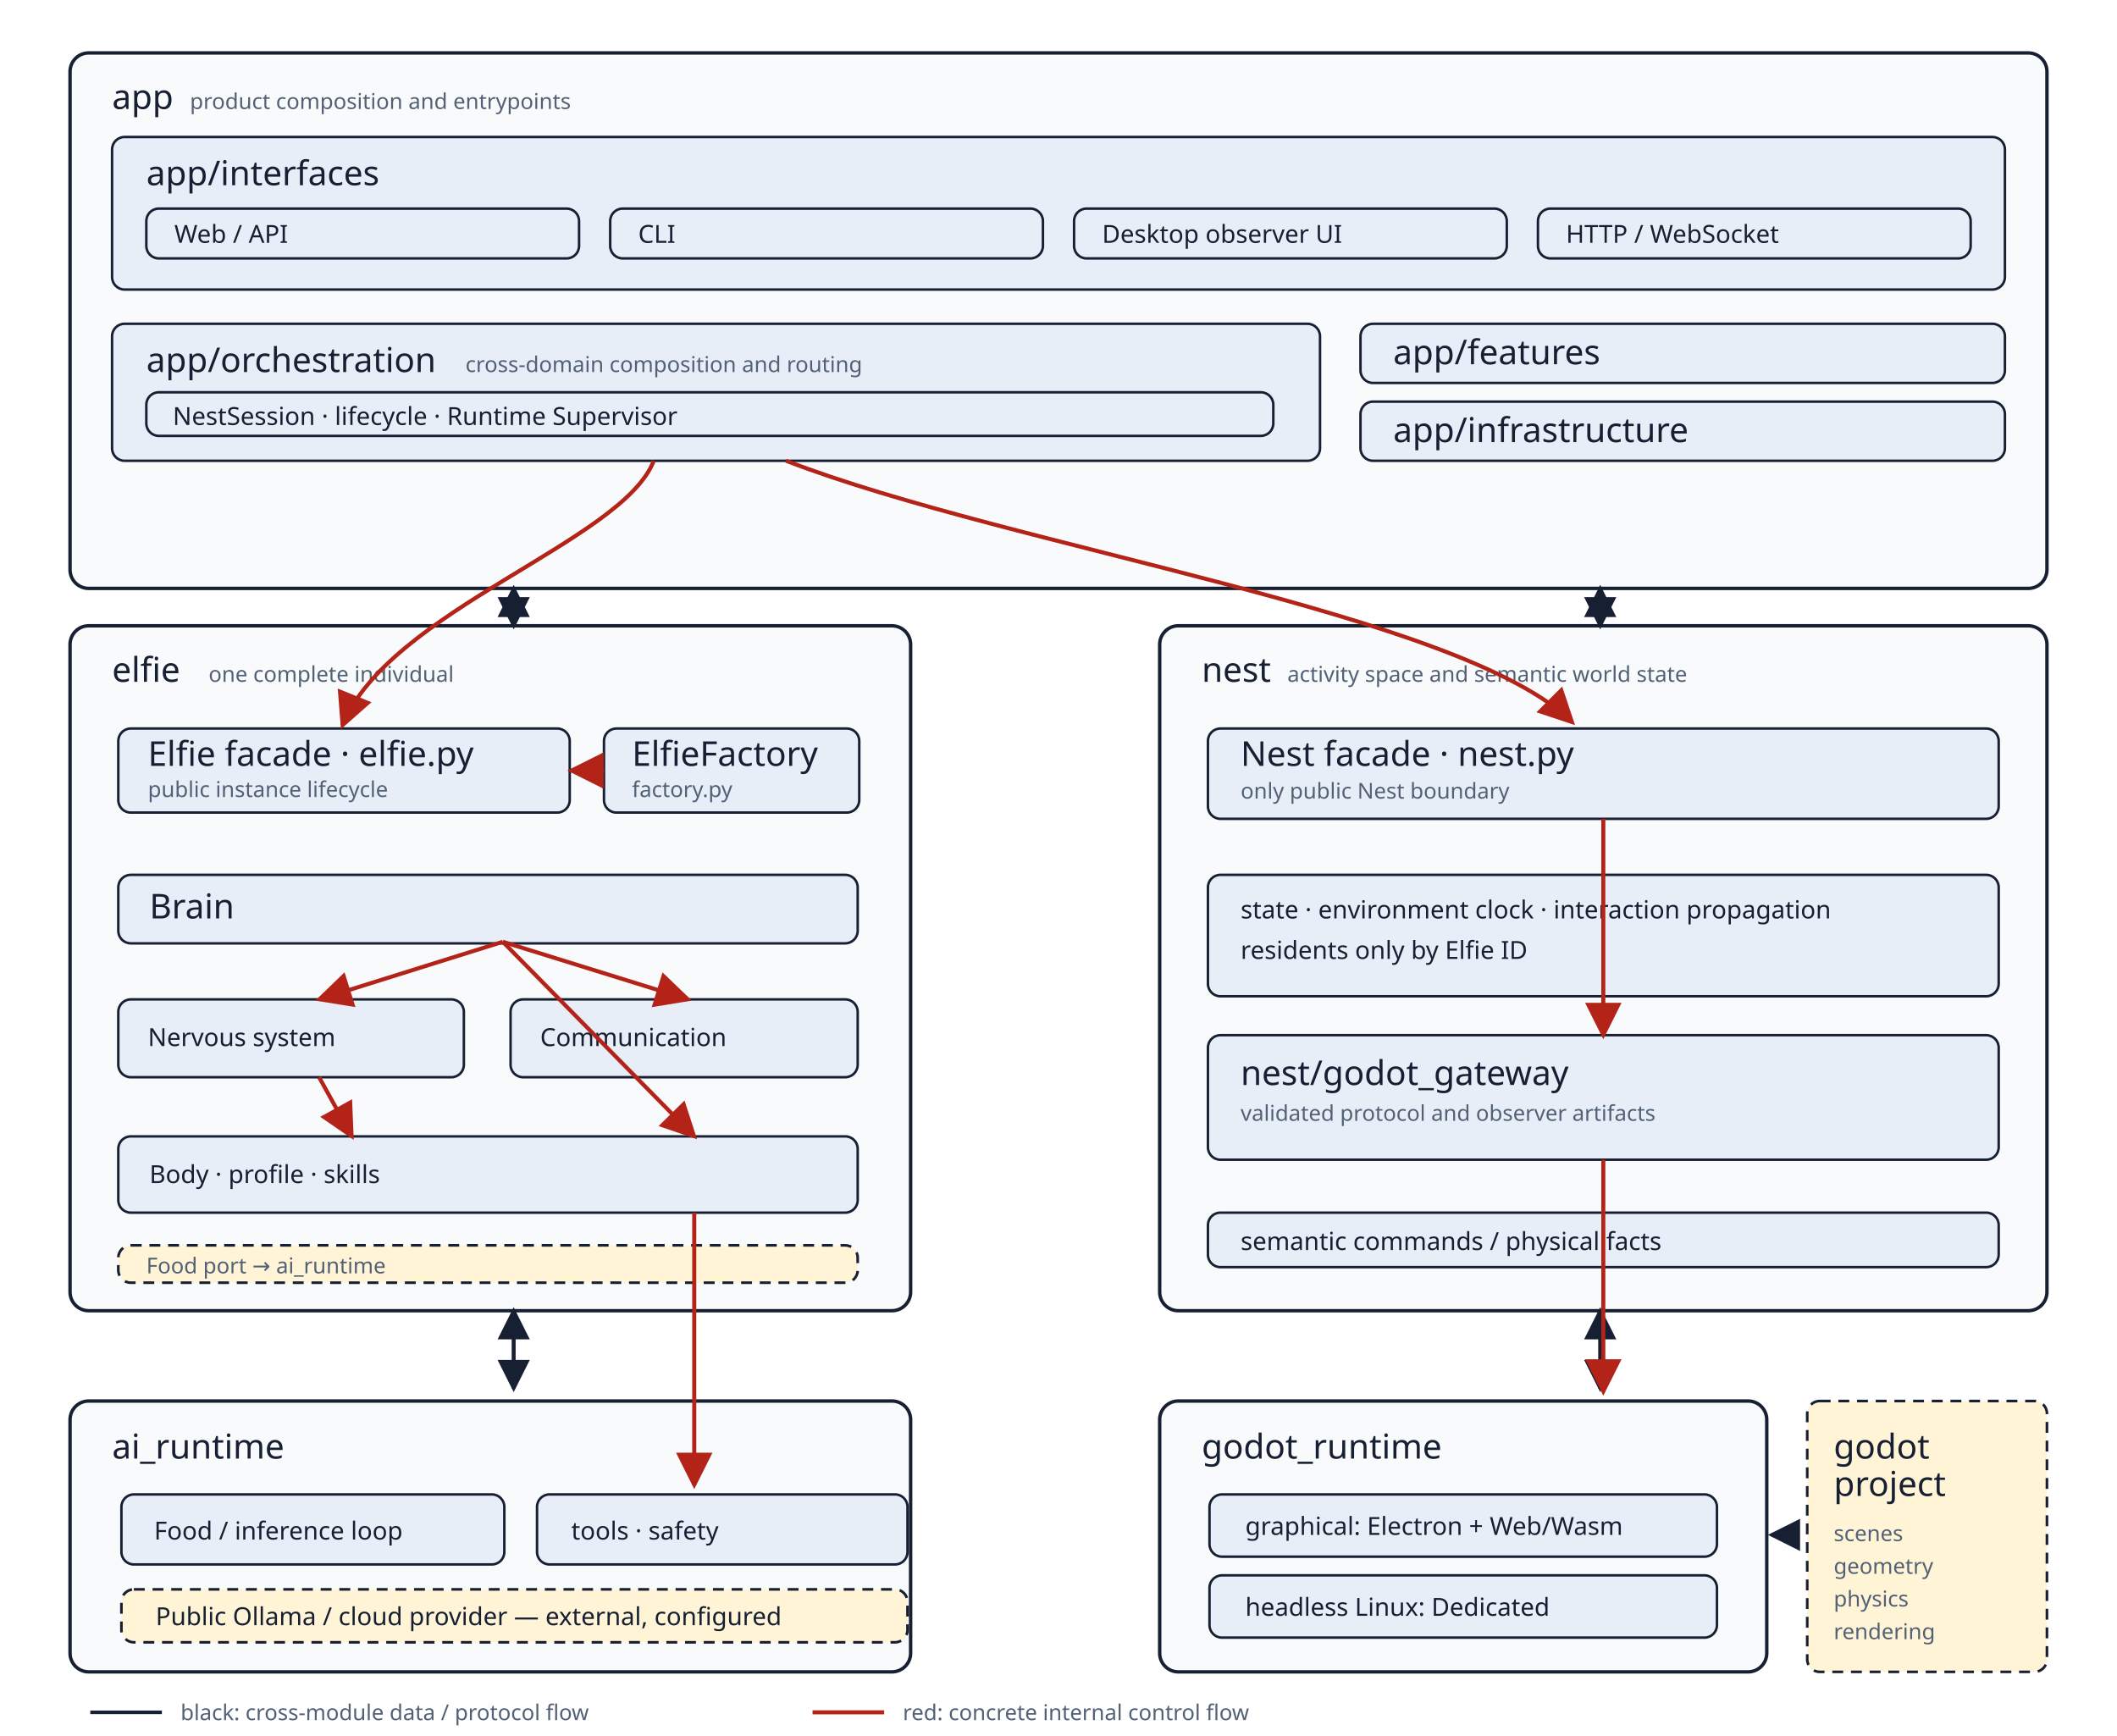
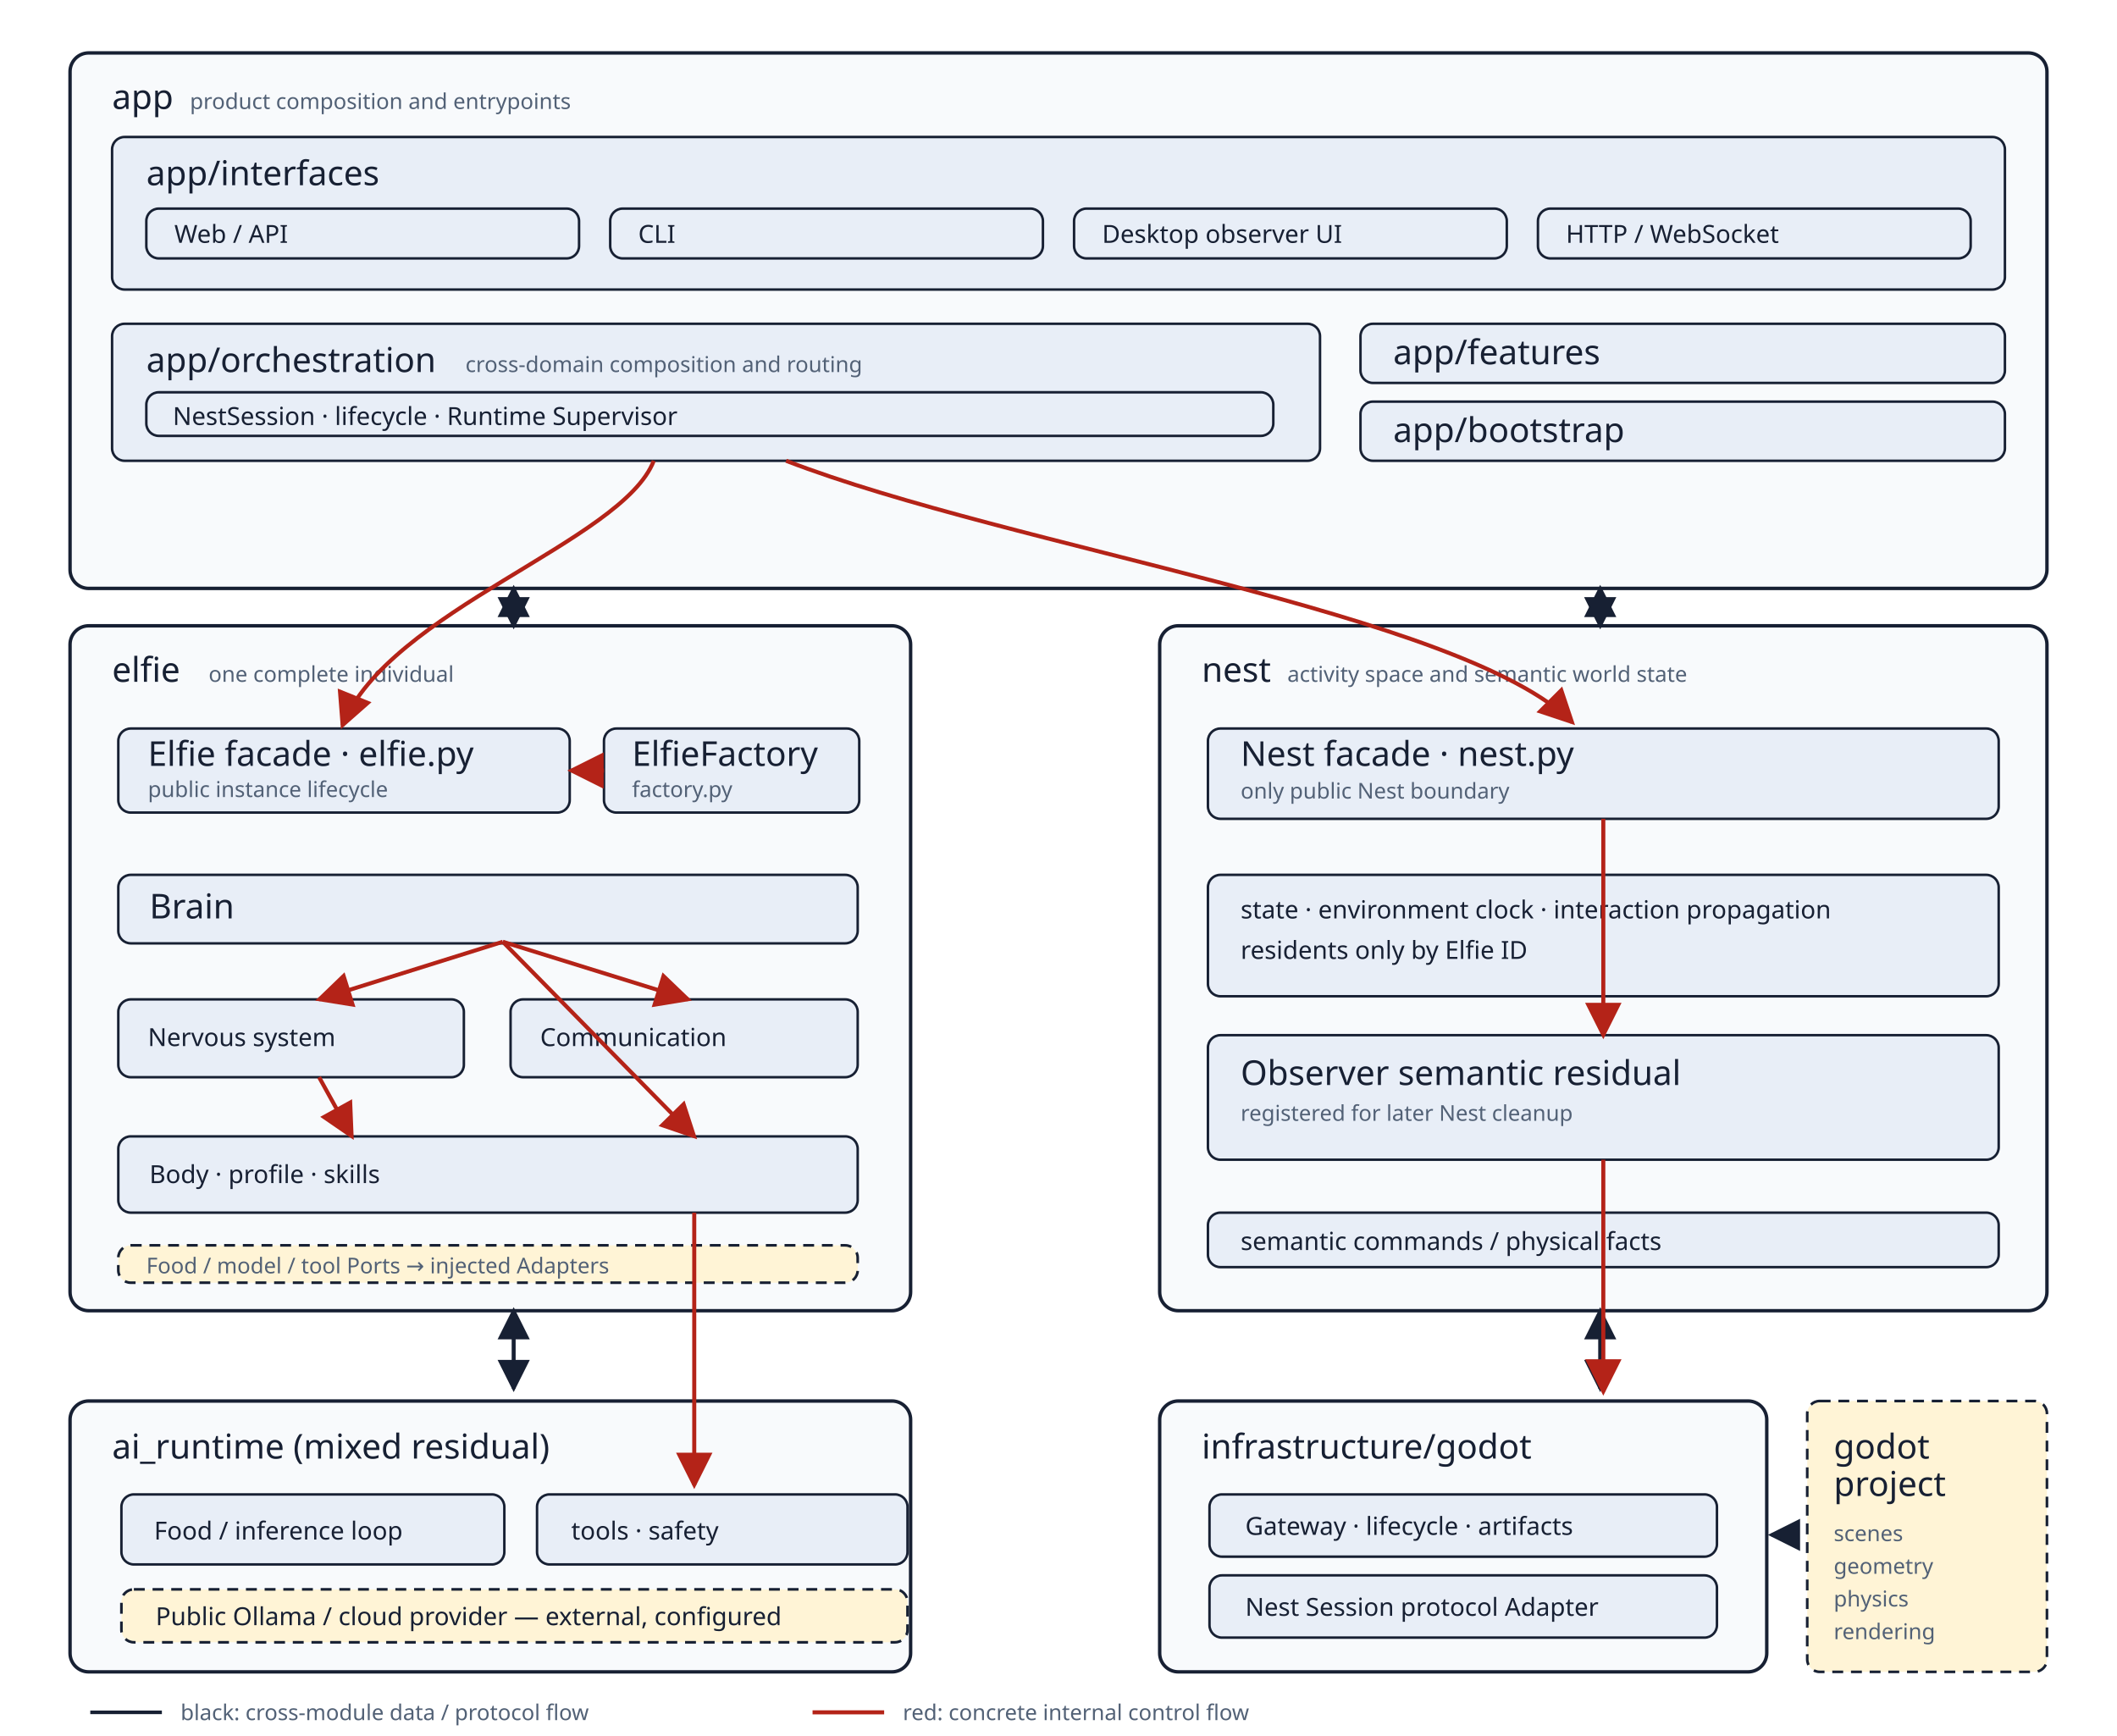
<svg xmlns="http://www.w3.org/2000/svg" viewBox="0 0 1360 1115" role="img" aria-labelledby="title desc">
  <defs>
    <marker id="black-arrow" markerWidth="9" markerHeight="9" refX="8" refY="4.5" orient="auto">
      <path d="M0 0 L9 4.5 L0 9 Z" fill="#172033" />
    </marker>
    <marker id="red-arrow" markerWidth="9" markerHeight="9" refX="8" refY="4.5" orient="auto">
      <path d="M0 0 L9 4.5 L0 9 Z" fill="#b42318" />
    </marker>
    <style>
      .outer { fill:#f8fafc; stroke:#172033; stroke-width:2.2; }
      .inner { fill:#e8eef7; stroke:#172033; stroke-width:1.6; }
      .source { fill:#fff4d6; stroke:#172033; stroke-width:1.7; stroke-dasharray:7 5; }
      .title { fill:#172033; font:500 22px system-ui, sans-serif; }
      .text { fill:#172033; font:400 16px system-ui, sans-serif; }
      .muted { fill:#526176; font:400 14px system-ui, sans-serif; }
      .black { fill:none; stroke:#172033; stroke-width:2.3; marker-end:url(#black-arrow); }
      .red { fill:none; stroke:#b42318; stroke-width:2.6; marker-end:url(#red-arrow); }
      .legend { stroke:#172033; stroke-width:2.3; }
      .legend-red { stroke:#b42318; stroke-width:2.6; }
    </style>
  </defs>
  <rect class="outer" x="45" y="34" width="1270" height="344" rx="12" />
  <text class="title" x="72" y="70">app</text>
  <text class="muted" x="122" y="70">product composition and entrypoints</text>
  <rect class="inner" x="72" y="88" width="1216" height="98" rx="8" />
  <text class="title" x="94" y="119">app/interfaces</text>
  <rect class="inner" x="94" y="134" width="278" height="32" rx="8" />
  <text class="text" x="112" y="156">Web / API</text>
  <rect class="inner" x="392" y="134" width="278" height="32" rx="8" />
  <text class="text" x="410" y="156">CLI</text>
  <rect class="inner" x="690" y="134" width="278" height="32" rx="8" />
  <text class="text" x="708" y="156">Desktop observer UI</text>
  <rect class="inner" x="988" y="134" width="278" height="32" rx="8" />
  <text class="text" x="1006" y="156">HTTP / WebSocket</text>
  <rect class="inner" x="72" y="208" width="776" height="88" rx="8" />
  <text class="title" x="94" y="239">app/orchestration</text>
  <text class="muted" x="299" y="239">cross-domain composition and routing</text>
  <rect class="inner" x="94" y="252" width="724" height="28" rx="8" />
  <text class="text" x="111" y="273">NestSession · lifecycle · Runtime Supervisor</text>
  <rect class="inner" x="874" y="208" width="414" height="38" rx="8" />
  <text class="title" x="895" y="234">app/features</text>
  <rect class="inner" x="874" y="258" width="414" height="38" rx="8" />
-   <text class="title" x="895" y="284">app/infrastructure</text>
+   <text class="title" x="895" y="284">app/bootstrap</text>
  <rect class="outer" x="45" y="402" width="540" height="440" rx="12" />
  <text class="title" x="72" y="438">elfie</text>
  <text class="muted" x="134" y="438">one complete individual</text>
  <rect class="inner" x="76" y="468" width="290" height="54" rx="8" />
  <text class="title" x="95" y="492">Elfie facade · elfie.py</text>
  <text class="muted" x="95" y="512">public instance lifecycle</text>
  <rect class="inner" x="388" y="468" width="164" height="54" rx="8" />
  <text class="title" x="406" y="492">ElfieFactory</text>
  <text class="muted" x="406" y="512">factory.py</text>
  <rect class="inner" x="76" y="562" width="475" height="44" rx="8" />
  <text class="title" x="96" y="590">Brain</text>
  <rect class="inner" x="76" y="642" width="222" height="50" rx="8" />
  <text class="text" x="95" y="672">Nervous system</text>
  <rect class="inner" x="328" y="642" width="223" height="50" rx="8" />
  <text class="text" x="347" y="672">Communication</text>
  <rect class="inner" x="76" y="730" width="475" height="49" rx="8" />
  <text class="text" x="96" y="760">Body · profile · skills</text>
  <rect class="source" x="76" y="800" width="475" height="24" rx="8" />
-   <text class="muted" x="94" y="818">Food port → ai_runtime</text>
+   <text class="muted" x="94" y="818">Food / model / tool Ports → injected Adapters</text>
  <rect class="outer" x="745" y="402" width="570" height="440" rx="12" />
  <text class="title" x="772" y="438">nest</text>
  <text class="muted" x="827" y="438">activity space and semantic world state</text>
  <rect class="inner" x="776" y="468" width="508" height="58" rx="8" />
  <text class="title" x="797" y="492">Nest facade · nest.py</text>
  <text class="muted" x="797" y="513">only public Nest boundary</text>
  <rect class="inner" x="776" y="562" width="508" height="78" rx="8" />
  <text class="text" x="797" y="590">state · environment clock · interaction propagation</text>
  <text class="text" x="797" y="616">residents only by Elfie ID</text>
  <rect class="inner" x="776" y="665" width="508" height="80" rx="8" />
-   <text class="title" x="797" y="697">nest/godot_gateway</text>
-   <text class="muted" x="797" y="720">validated protocol and observer artifacts</text>
+   <text class="title" x="797" y="697">Observer semantic residual</text>
+   <text class="muted" x="797" y="720">registered for later Nest cleanup</text>
  <rect class="inner" x="776" y="779" width="508" height="35" rx="8" />
  <text class="text" x="797" y="803">semantic commands / physical facts</text>
  <rect class="outer" x="45" y="900" width="540" height="174" rx="12" />
-   <text class="title" x="72" y="937">ai_runtime</text>
+   <text class="title" x="72" y="937">ai_runtime (mixed residual)</text>
  <rect class="inner" x="78" y="960" width="246" height="45" rx="8" />
  <text class="text" x="99" y="989">Food / inference loop</text>
  <rect class="inner" x="345" y="960" width="238" height="45" rx="8" />
  <text class="text" x="367" y="989">tools · safety</text>
  <rect class="source" x="78" y="1021" width="505" height="34" rx="8" />
  <text class="text" x="100" y="1044">Public Ollama / cloud provider — external, configured</text>
  <rect class="outer" x="745" y="900" width="390" height="174" rx="12" />
-   <text class="title" x="772" y="937">godot_runtime</text>
+   <text class="title" x="772" y="937">infrastructure/godot</text>
  <rect class="inner" x="777" y="960" width="326" height="40" rx="8" />
-   <text class="text" x="800" y="986">graphical: Electron + Web/Wasm</text>
+   <text class="text" x="800" y="986">Gateway · lifecycle · artifacts</text>
  <rect class="inner" x="777" y="1012" width="326" height="40" rx="8" />
-   <text class="text" x="800" y="1038">headless Linux: Dedicated</text>
+   <text class="text" x="800" y="1038">Nest Session protocol Adapter</text>
  <rect class="source" x="1161" y="900" width="154" height="174" rx="8" />
  <text class="title" x="1178" y="937">godot</text>
  <text class="title" x="1178" y="961">project</text>
  <text class="muted" x="1178" y="990">scenes</text>
  <text class="muted" x="1178" y="1011">geometry</text>
  <text class="muted" x="1178" y="1032">physics</text>
  <text class="muted" x="1178" y="1053">rendering</text>
  <path class="black" d="M330 378 L330 402" />
  <path class="black" d="M330 402 L330 378" />
  <path class="black" d="M1028 378 L1028 402" />
  <path class="black" d="M1028 402 L1028 378" />
  <path class="black" d="M330 842 L330 892" />
  <path class="black" d="M330 892 L330 842" />
  <path class="black" d="M1028 842 L1028 892" />
  <path class="black" d="M1028 892 L1028 842" />
  <path class="black" d="M1153 986 L1138 986" />
  <path class="red" d="M420 296 C400 348 250 392 220 466" />
  <path class="red" d="M505 296 C650 352 940 394 1010 464" />
  <path class="red" d="M388 495 L367 495" />
  <path class="red" d="M323 605 L205 642" />
  <path class="red" d="M205 692 L226 730" />
  <path class="red" d="M323 605 L442 642" />
  <path class="red" d="M323 605 L446 730" />
  <path class="red" d="M446 779 L446 954" />
  <path class="red" d="M1030 526 L1030 665" />
  <path class="red" d="M1030 745 L1030 894" />
  <line class="legend" x1="58" y1="1100" x2="104" y2="1100" />
  <text class="muted" x="116" y="1105">black: cross-module data / protocol flow</text>
  <line class="legend-red" x1="522" y1="1100" x2="568" y2="1100" />
  <text class="muted" x="580" y="1105">red: concrete internal control flow</text>
</svg>
